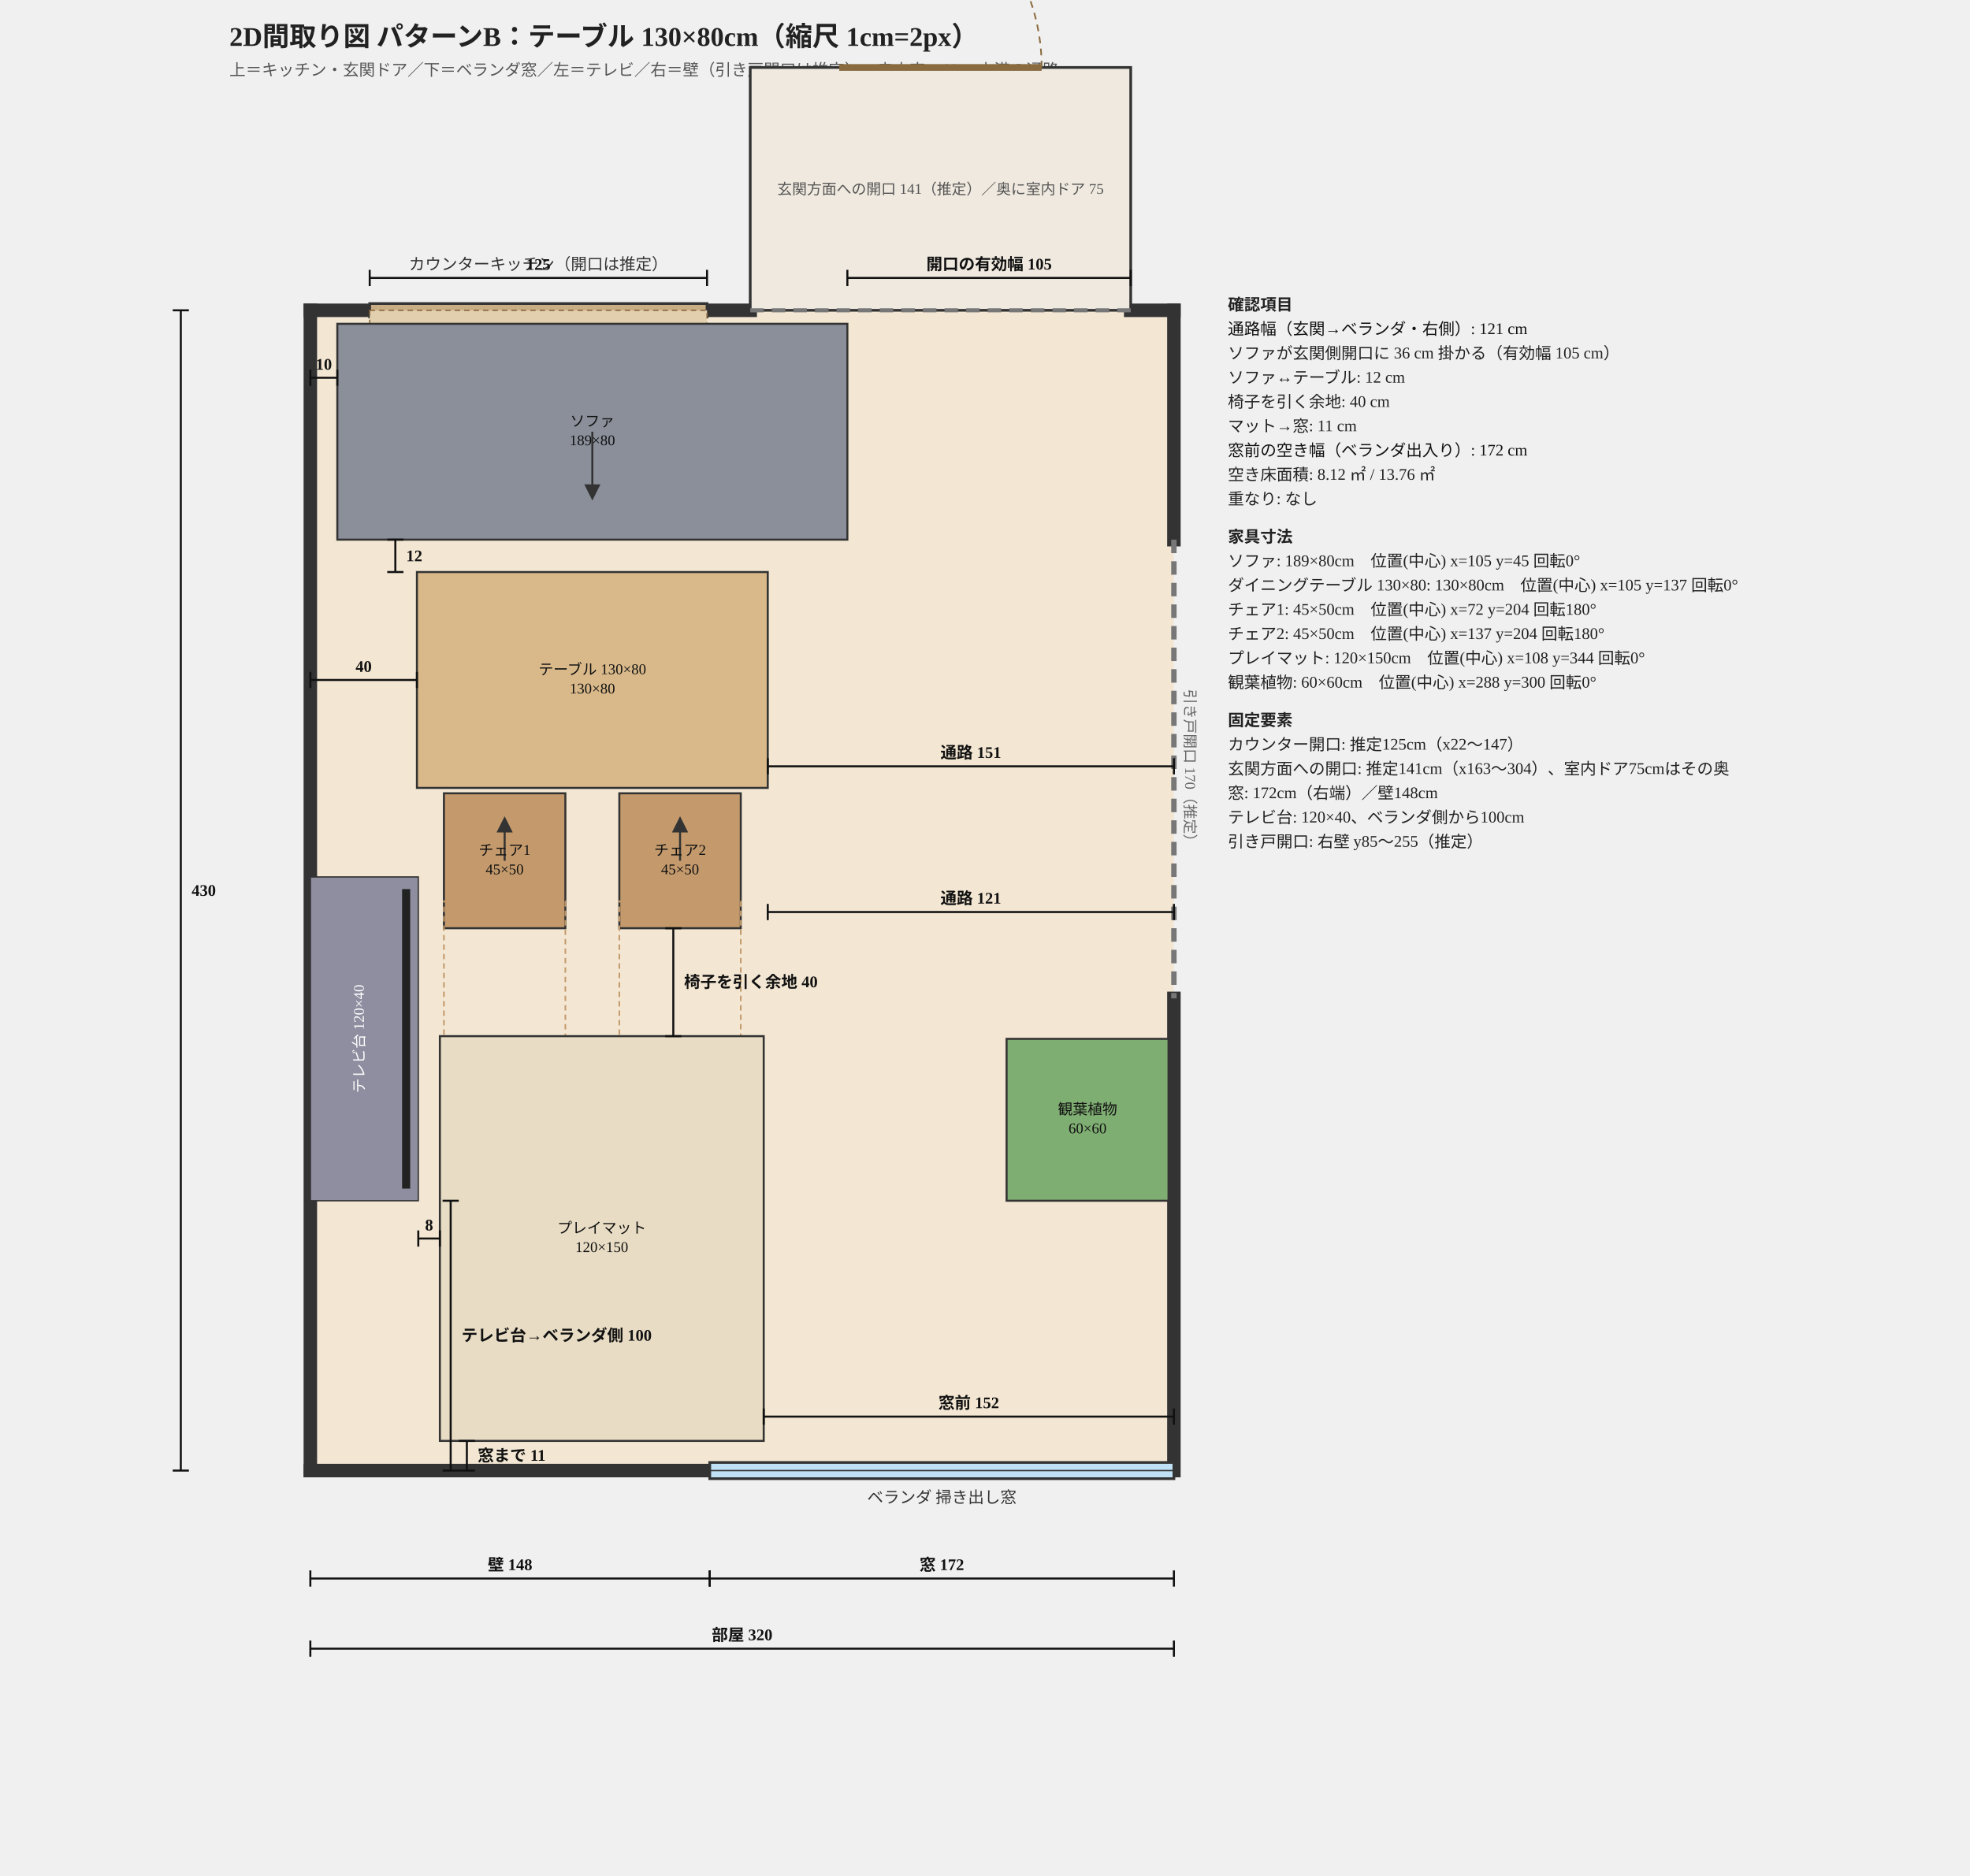
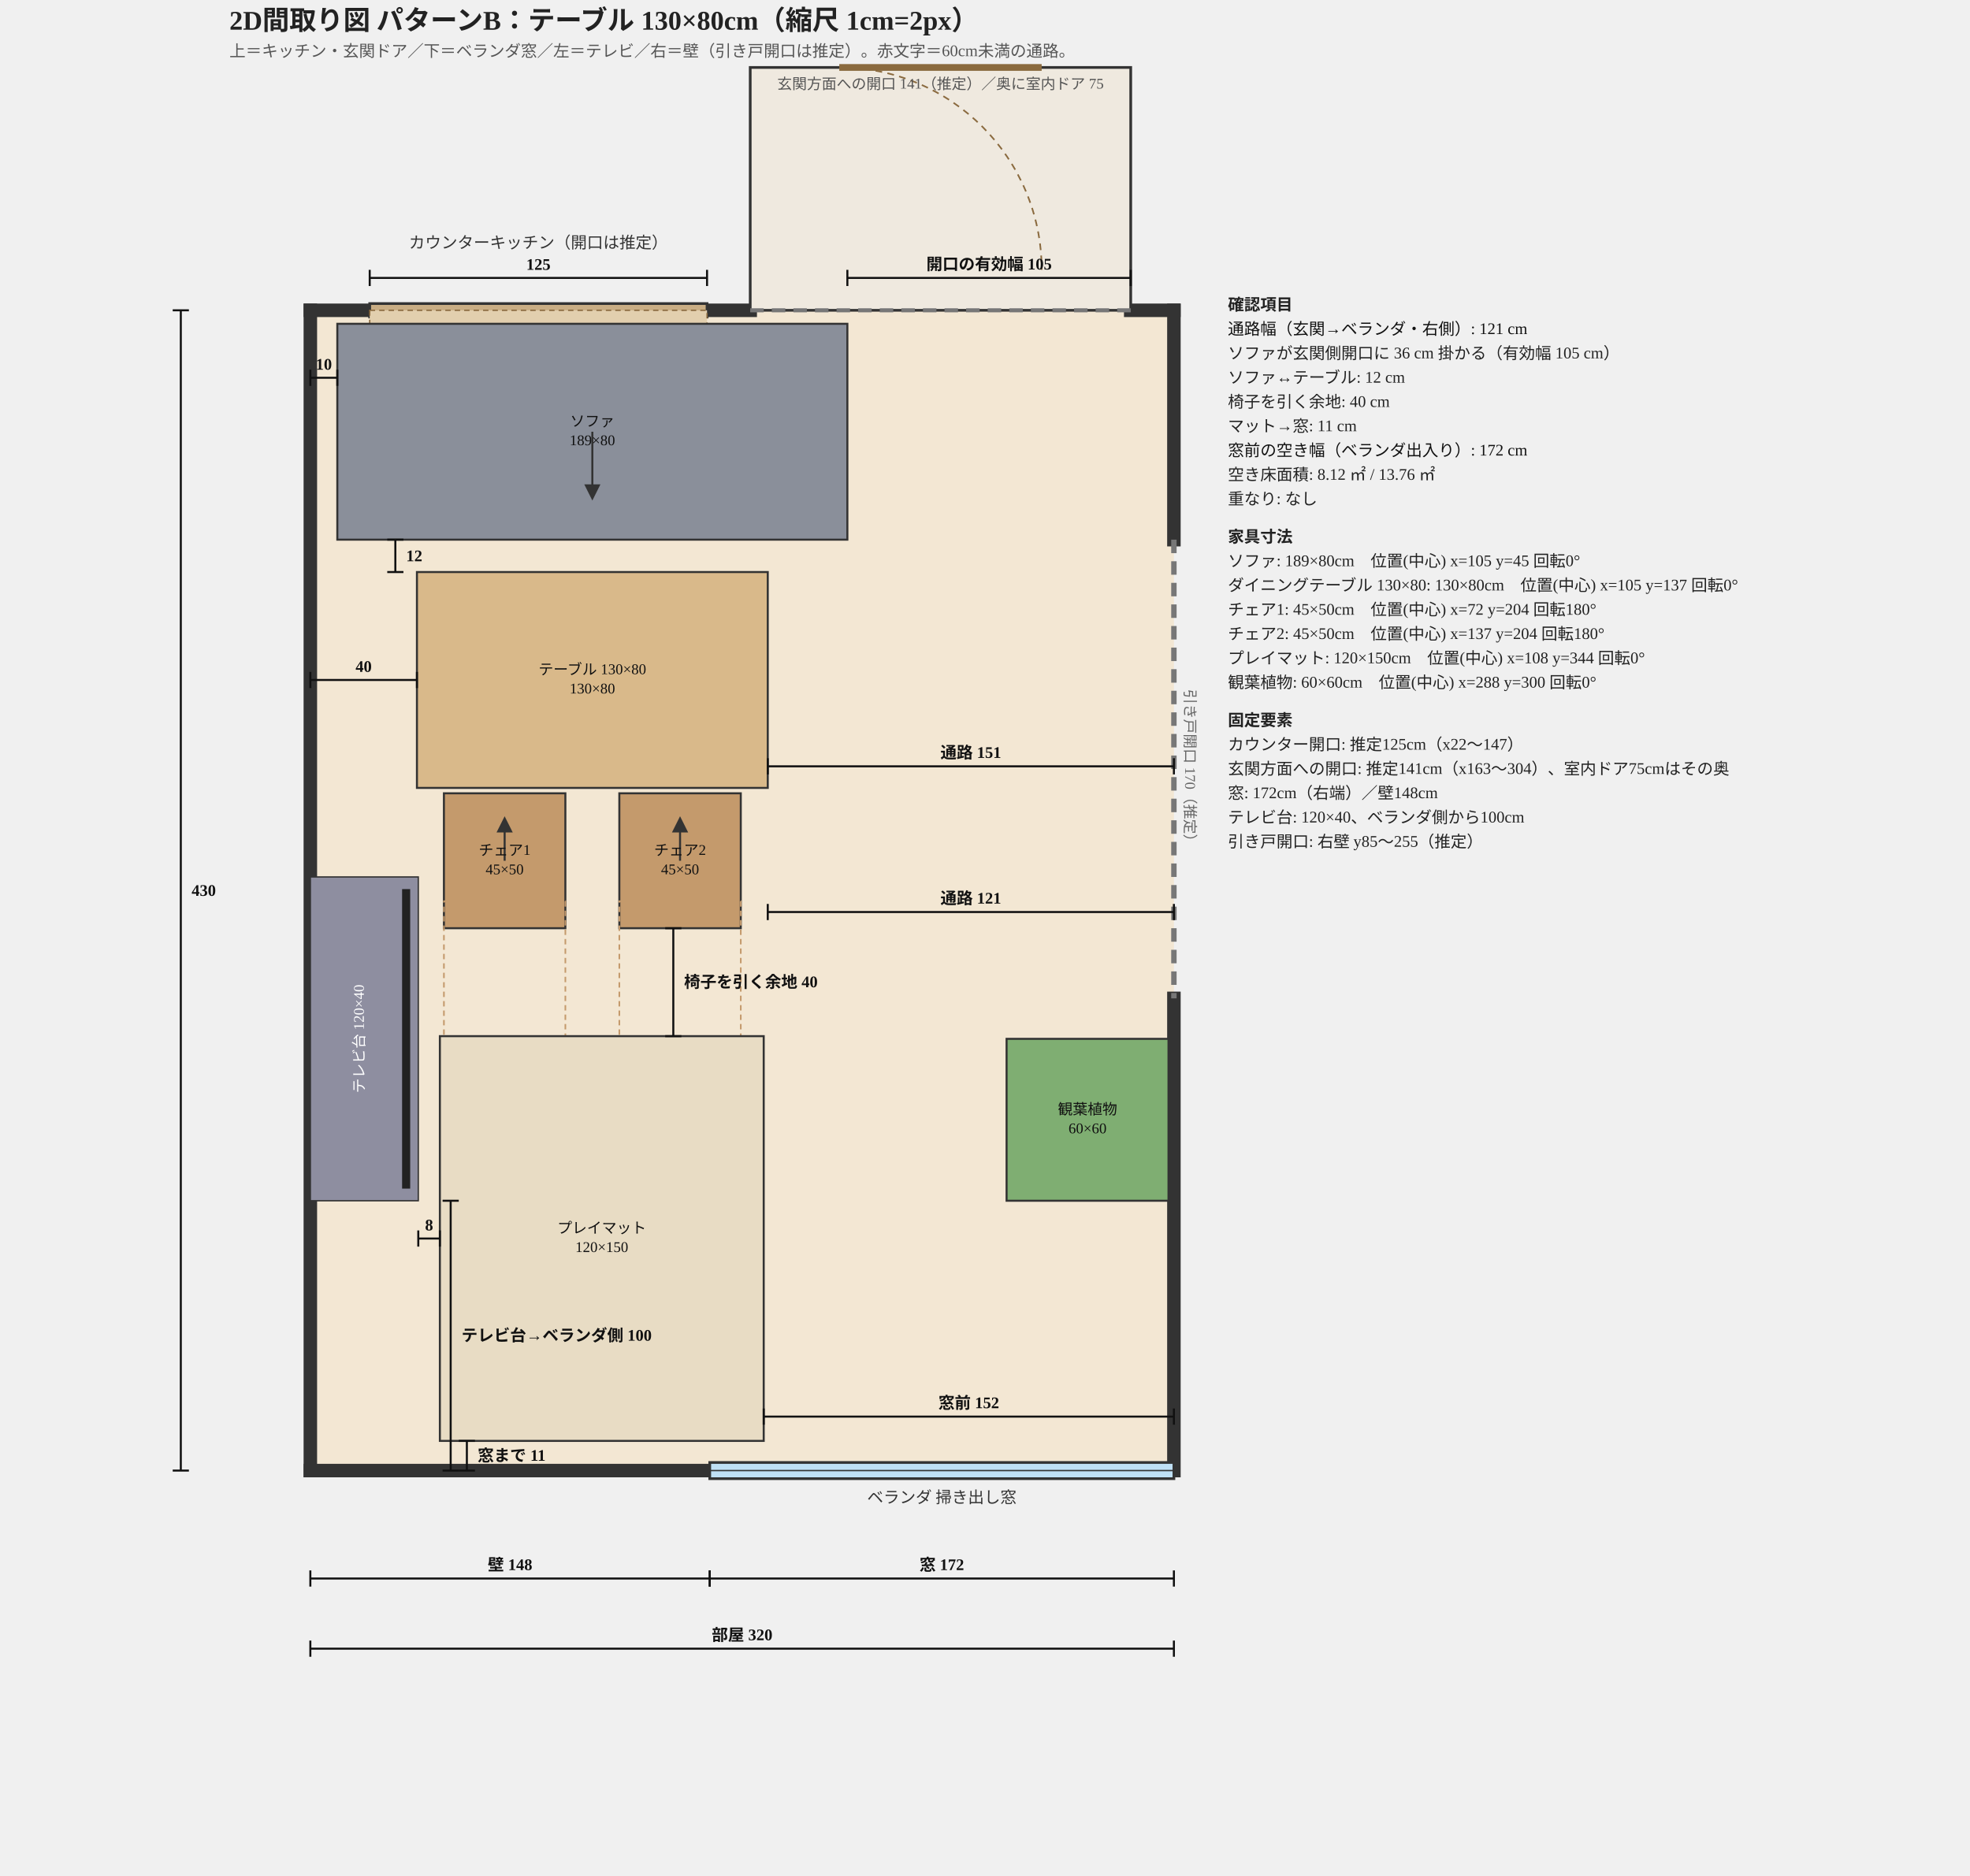
<svg xmlns="http://www.w3.org/2000/svg" width="1460" height="1390" viewBox="0 0 1460 1390" style="background:#fafaf7">
-   <text x="170" y="34" font-size="20" font-weight="700" fill="#222">2D間取り図 パターンB：テーブル 130×80cm（縮尺 1cm=2px）</text>
-   <text x="170" y="56" font-size="12" fill="#555">上＝キッチン・玄関ドア／下＝ベランダ窓／左＝テレビ／右＝壁（引き戸開口は推定）。赤文字＝60cm未満の通路。</text>
+   <text x="170" y="22" font-size="20" font-weight="700" fill="#222">2D間取り図 パターンB：テーブル 130×80cm（縮尺 1cm=2px）</text>
+   <text x="170" y="42" font-size="12" fill="#555">上＝キッチン・玄関ドア／下＝ベランダ窓／左＝テレビ／右＝壁（引き戸開口は推定）。赤文字＝60cm未満の通路。</text>
  <rect x="230" y="230" width="640" height="860" fill="#f3e7d3" />
  <line x1="230" y1="230" x2="274" y2="230" stroke="#333" stroke-width="10" stroke-linecap="square" />
  <line x1="524" y1="230" x2="556" y2="230" stroke="#333" stroke-width="10" stroke-linecap="square" />
  <line x1="838" y1="230" x2="870" y2="230" stroke="#333" stroke-width="10" stroke-linecap="square" />
  <line x1="230" y1="230" x2="230" y2="1090" stroke="#333" stroke-width="10" stroke-linecap="square" />
  <line x1="230" y1="1090" x2="526" y2="1090" stroke="#333" stroke-width="10" stroke-linecap="square" />
  <line x1="870" y1="230" x2="870" y2="400" stroke="#333" stroke-width="10" stroke-linecap="square" />
  <line x1="870" y1="740" x2="870" y2="1090" stroke="#333" stroke-width="10" stroke-linecap="square" />
  <line x1="870" y1="400" x2="870" y2="740" stroke="#777" stroke-width="4" stroke-dasharray="10 6" />
  <text x="878" y="570" font-size="11" fill="#666" transform="rotate(90 878 570)" text-anchor="middle">引き戸開口 170（推定）</text>
  <rect x="274" y="225" width="250" height="10" fill="#c9ad84" stroke="#333" stroke-width="2" />
  <rect x="274" y="230" width="250" height="60" fill="#e2cfae" stroke="#8a6a3f" stroke-width="1" stroke-dasharray="4 3" />
-   <text x="399" y="200" font-size="12" text-anchor="middle" fill="#333">カウンターキッチン（開口は推定）</text>
+   <text x="399" y="184" font-size="12" text-anchor="middle" fill="#333">カウンターキッチン（開口は推定）</text>
  <rect x="556" y="50" width="282" height="180" fill="#efe9df" stroke="#333" stroke-width="2" />
  <line x1="556" y1="230" x2="838" y2="230" stroke="#777" stroke-width="3" stroke-dasharray="10 6" />
  <line x1="622" y1="50" x2="772" y2="50" stroke="#8a6a3f" stroke-width="5" />
-   <path d="M 772 50 A 150 150 0 0 0 622 -100" fill="none" stroke="#8a6a3f" stroke-width="1.2" stroke-dasharray="5 4" />
-   <text x="697" y="144" font-size="11" text-anchor="middle" fill="#555">玄関方面への開口 141（推定）／奥に室内ドア 75</text>
+   <path d="M 622 50 A 150 150 0 0 1 772 200" fill="none" stroke="#8a6a3f" stroke-width="1.2" stroke-dasharray="5 4" />
+   <text x="697" y="66" font-size="11" text-anchor="middle" fill="#555">玄関方面への開口 141（推定）／奥に室内ドア 75</text>
  <rect x="526" y="1084" width="344" height="12" fill="#bfe0f5" stroke="#333" stroke-width="2" />
  <line x1="526" y1="1090" x2="870" y2="1090" stroke="#333" stroke-width="1" />
  <text x="698" y="1114" font-size="12" text-anchor="middle" fill="#333">ベランダ 掃き出し窓</text>
  <rect x="230" y="650" width="80" height="240" fill="#8e8ea0" stroke="#333" />
  <text x="270" y="770" font-size="11" text-anchor="middle" fill="#fff" transform="rotate(-90 270 770)">テレビ台 120×40</text>
  <rect x="298" y="659" width="6" height="222" fill="#222" />
  <polygon points="250,240 628,240 628,400 250,400" fill="#8a8f9a" stroke="#333" stroke-width="1.5" />
  <line x1="439" y1="320" x2="439" y2="368" stroke="#333" stroke-width="1.5" marker-end="url(#ar)" />
  <text x="439" y="316" font-size="11" text-anchor="middle" fill="#111">ソファ</text>
  <text x="439" y="330" font-size="11" text-anchor="middle" fill="#111">189×80</text>
  <polygon points="309,424 569,424 569,584 309,584" fill="#d9b98a" stroke="#333" stroke-width="1.5" />
  <text x="439" y="500" font-size="11" text-anchor="middle" fill="#111">テーブル 130×80</text>
  <text x="439" y="514" font-size="11" text-anchor="middle" fill="#111">130×80</text>
  <polygon points="419,688 329,688 329,588 419,588" fill="#c49a6c" stroke="#333" stroke-width="1.5" />
  <line x1="374" y1="638" x2="374" y2="608" stroke="#333" stroke-width="1.5" marker-end="url(#ar)" />
  <text x="374" y="634" font-size="11" text-anchor="middle" fill="#111">チェア1</text>
  <text x="374" y="648" font-size="11" text-anchor="middle" fill="#111">45×50</text>
  <polygon points="419,768 329,768 329,668 419,668" fill="none" stroke="#c49a6c" stroke-width="1.2" stroke-dasharray="4 3" />
  <polygon points="549,688 459,688 459,588 549,588" fill="#c49a6c" stroke="#333" stroke-width="1.5" />
  <line x1="504" y1="638" x2="504" y2="608" stroke="#333" stroke-width="1.5" marker-end="url(#ar)" />
  <text x="504" y="634" font-size="11" text-anchor="middle" fill="#111">チェア2</text>
  <text x="504" y="648" font-size="11" text-anchor="middle" fill="#111">45×50</text>
  <polygon points="549,768 459,768 459,668 549,668" fill="none" stroke="#c49a6c" stroke-width="1.2" stroke-dasharray="4 3" />
  <polygon points="326,768 566,768 566,1068 326,1068" fill="#e8dcc4" stroke="#333" stroke-width="1.5" />
  <text x="446" y="914" font-size="11" text-anchor="middle" fill="#111">プレイマット</text>
  <text x="446" y="928" font-size="11" text-anchor="middle" fill="#111">120×150</text>
  <polygon points="746,770 866,770 866,890 746,890" fill="#7fae72" stroke="#333" stroke-width="1.5" />
  <text x="806" y="826" font-size="11" text-anchor="middle" fill="#111">観葉植物</text>
  <text x="806" y="840" font-size="11" text-anchor="middle" fill="#111">60×60</text>
  <defs>
    <marker id="ar" markerWidth="8" markerHeight="8" refX="6" refY="4" orient="auto">
      <path d="M0,0 L8,4 L0,8 z" fill="#333" />
    </marker>
  </defs>
  <line x1="230" y1="1222" x2="870" y2="1222" stroke="#111" stroke-width="1.5" />
  <line x1="230" y1="1216" x2="230" y2="1228" stroke="#111" stroke-width="1.5" />
  <line x1="870" y1="1216" x2="870" y2="1228" stroke="#111" stroke-width="1.5" />
  <text x="550" y="1216" font-size="12" font-weight="700" text-anchor="middle" fill="#111">部屋 320</text>
  <line x1="134" y1="230" x2="134" y2="1090" stroke="#111" stroke-width="1.5" />
  <line x1="128" y1="230" x2="140" y2="230" stroke="#111" stroke-width="1.5" />
  <line x1="128" y1="1090" x2="140" y2="1090" stroke="#111" stroke-width="1.5" />
  <text x="142" y="664" font-size="12" font-weight="700" fill="#111">430</text>
  <line x1="230" y1="1170" x2="526" y2="1170" stroke="#111" stroke-width="1.5" />
  <line x1="230" y1="1164" x2="230" y2="1176" stroke="#111" stroke-width="1.5" />
  <line x1="526" y1="1164" x2="526" y2="1176" stroke="#111" stroke-width="1.5" />
  <text x="378" y="1164" font-size="12" font-weight="700" text-anchor="middle" fill="#111">壁 148</text>
  <line x1="526" y1="1170" x2="870" y2="1170" stroke="#111" stroke-width="1.5" />
  <line x1="526" y1="1164" x2="526" y2="1176" stroke="#111" stroke-width="1.5" />
  <line x1="870" y1="1164" x2="870" y2="1176" stroke="#111" stroke-width="1.5" />
  <text x="698" y="1164" font-size="12" font-weight="700" text-anchor="middle" fill="#111">窓 172</text>
  <line x1="274" y1="206" x2="524" y2="206" stroke="#111" stroke-width="1.5" />
  <line x1="274" y1="200" x2="274" y2="212" stroke="#111" stroke-width="1.5" />
  <line x1="524" y1="200" x2="524" y2="212" stroke="#111" stroke-width="1.5" />
  <text x="399" y="200" font-size="12" font-weight="700" text-anchor="middle" fill="#111">125</text>
  <line x1="628" y1="206" x2="838" y2="206" stroke="#111" stroke-width="1.5" />
  <line x1="628" y1="200" x2="628" y2="212" stroke="#111" stroke-width="1.5" />
  <line x1="838" y1="200" x2="838" y2="212" stroke="#111" stroke-width="1.5" />
  <text x="733" y="200" font-size="12" font-weight="700" text-anchor="middle" fill="#111">開口の有効幅 105</text>
  <line x1="230" y1="280" x2="250" y2="280" stroke="#111" stroke-width="1.5" />
  <line x1="230" y1="274" x2="230" y2="286" stroke="#111" stroke-width="1.5" />
  <line x1="250" y1="274" x2="250" y2="286" stroke="#111" stroke-width="1.5" />
  <text x="240" y="274" font-size="12" font-weight="700" text-anchor="middle" fill="#111">10</text>
  <line x1="293" y1="400" x2="293" y2="424" stroke="#111" stroke-width="1.5" />
  <line x1="287" y1="400" x2="299" y2="400" stroke="#111" stroke-width="1.5" />
  <line x1="287" y1="424" x2="299" y2="424" stroke="#111" stroke-width="1.5" />
  <text x="301" y="416" font-size="12" font-weight="700" fill="#111">12</text>
  <line x1="569" y1="568" x2="870" y2="568" stroke="#111" stroke-width="1.5" />
  <line x1="569" y1="562" x2="569" y2="574" stroke="#111" stroke-width="1.5" />
  <line x1="870" y1="562" x2="870" y2="574" stroke="#111" stroke-width="1.5" />
  <text x="719.5" y="562" font-size="12" font-weight="700" text-anchor="middle" fill="#111">通路 151</text>
  <line x1="569" y1="676" x2="870" y2="676" stroke="#111" stroke-width="1.5" />
  <line x1="569" y1="670" x2="569" y2="682" stroke="#111" stroke-width="1.5" />
  <line x1="870" y1="670" x2="870" y2="682" stroke="#111" stroke-width="1.5" />
  <text x="719.5" y="670" font-size="12" font-weight="700" text-anchor="middle" fill="#111">通路 121</text>
  <line x1="230" y1="504" x2="309" y2="504" stroke="#111" stroke-width="1.5" />
  <line x1="230" y1="498" x2="230" y2="510" stroke="#111" stroke-width="1.5" />
  <line x1="309" y1="498" x2="309" y2="510" stroke="#111" stroke-width="1.5" />
  <text x="269.5" y="498" font-size="12" font-weight="700" text-anchor="middle" fill="#111">40</text>
  <line x1="499" y1="688" x2="499" y2="768" stroke="#111" stroke-width="1.5" />
  <line x1="493" y1="688" x2="505" y2="688" stroke="#111" stroke-width="1.5" />
  <line x1="493" y1="768" x2="505" y2="768" stroke="#111" stroke-width="1.5" />
  <text x="507" y="732" font-size="12" font-weight="700" fill="#111">椅子を引く余地 40</text>
  <line x1="346" y1="1068" x2="346" y2="1090" stroke="#111" stroke-width="1.5" />
  <line x1="340" y1="1068" x2="352" y2="1068" stroke="#111" stroke-width="1.5" />
  <line x1="340" y1="1090" x2="352" y2="1090" stroke="#111" stroke-width="1.5" />
  <text x="354" y="1083" font-size="12" font-weight="700" fill="#111">窓まで 11</text>
  <line x1="310" y1="918" x2="326" y2="918" stroke="#111" stroke-width="1.5" />
  <line x1="310" y1="912" x2="310" y2="924" stroke="#111" stroke-width="1.5" />
  <line x1="326" y1="912" x2="326" y2="924" stroke="#111" stroke-width="1.5" />
  <text x="318" y="912" font-size="12" font-weight="700" text-anchor="middle" fill="#111">8</text>
  <line x1="334" y1="890" x2="334" y2="1090" stroke="#111" stroke-width="1.5" />
  <line x1="328" y1="890" x2="340" y2="890" stroke="#111" stroke-width="1.5" />
  <line x1="328" y1="1090" x2="340" y2="1090" stroke="#111" stroke-width="1.5" />
  <text x="342" y="994" font-size="12" font-weight="700" fill="#111">テレビ台→ベランダ側 100</text>
  <line x1="566" y1="1050" x2="870" y2="1050" stroke="#111" stroke-width="1.5" />
  <line x1="566" y1="1044" x2="566" y2="1056" stroke="#111" stroke-width="1.5" />
  <line x1="870" y1="1044" x2="870" y2="1056" stroke="#111" stroke-width="1.5" />
  <text x="718" y="1044" font-size="12" font-weight="700" text-anchor="middle" fill="#111">窓前 152</text>
  <text x="910" y="230" font-size="12" fill="#222" font-weight="700">確認項目</text>
  <text x="910" y="248" font-size="12" fill="#111" font-weight="400">通路幅（玄関→ベランダ・右側）: 121 cm</text>
  <text x="910" y="266" font-size="12" fill="#222" font-weight="400">ソファが玄関側開口に 36 cm 掛かる（有効幅 105 cm）</text>
  <text x="910" y="284" font-size="12" fill="#222" font-weight="400">ソファ↔テーブル: 12 cm</text>
  <text x="910" y="302" font-size="12" fill="#222" font-weight="400">椅子を引く余地: 40 cm</text>
  <text x="910" y="320" font-size="12" fill="#222" font-weight="400">マット→窓: 11 cm</text>
  <text x="910" y="338" font-size="12" fill="#111" font-weight="400">窓前の空き幅（ベランダ出入り）: 172 cm</text>
  <text x="910" y="356" font-size="12" fill="#222" font-weight="400">空き床面積: 8.12 ㎡ / 13.76 ㎡</text>
  <text x="910" y="374" font-size="12" fill="#222" font-weight="400">重なり: なし</text>
  <text x="910" y="402" font-size="12" fill="#222" font-weight="700">家具寸法</text>
  <text x="910" y="420" font-size="12" fill="#222" font-weight="400">ソファ: 189×80cm　位置(中心) x=105 y=45 回転0°</text>
  <text x="910" y="438" font-size="12" fill="#222" font-weight="400">ダイニングテーブル 130×80: 130×80cm　位置(中心) x=105 y=137 回転0°</text>
  <text x="910" y="456" font-size="12" fill="#222" font-weight="400">チェア1: 45×50cm　位置(中心) x=72 y=204 回転180°</text>
  <text x="910" y="474" font-size="12" fill="#222" font-weight="400">チェア2: 45×50cm　位置(中心) x=137 y=204 回転180°</text>
  <text x="910" y="492" font-size="12" fill="#222" font-weight="400">プレイマット: 120×150cm　位置(中心) x=108 y=344 回転0°</text>
  <text x="910" y="510" font-size="12" fill="#222" font-weight="400">観葉植物: 60×60cm　位置(中心) x=288 y=300 回転0°</text>
  <text x="910" y="538" font-size="12" fill="#222" font-weight="700">固定要素</text>
  <text x="910" y="556" font-size="12" fill="#222" font-weight="400">カウンター開口: 推定125cm（x22〜147）</text>
  <text x="910" y="574" font-size="12" fill="#222" font-weight="400">玄関方面への開口: 推定141cm（x163〜304）、室内ドア75cmはその奥</text>
  <text x="910" y="592" font-size="12" fill="#222" font-weight="400">窓: 172cm（右端）／壁148cm</text>
  <text x="910" y="610" font-size="12" fill="#222" font-weight="400">テレビ台: 120×40、ベランダ側から100cm</text>
  <text x="910" y="628" font-size="12" fill="#222" font-weight="400">引き戸開口: 右壁 y85〜255（推定）</text>
</svg>
